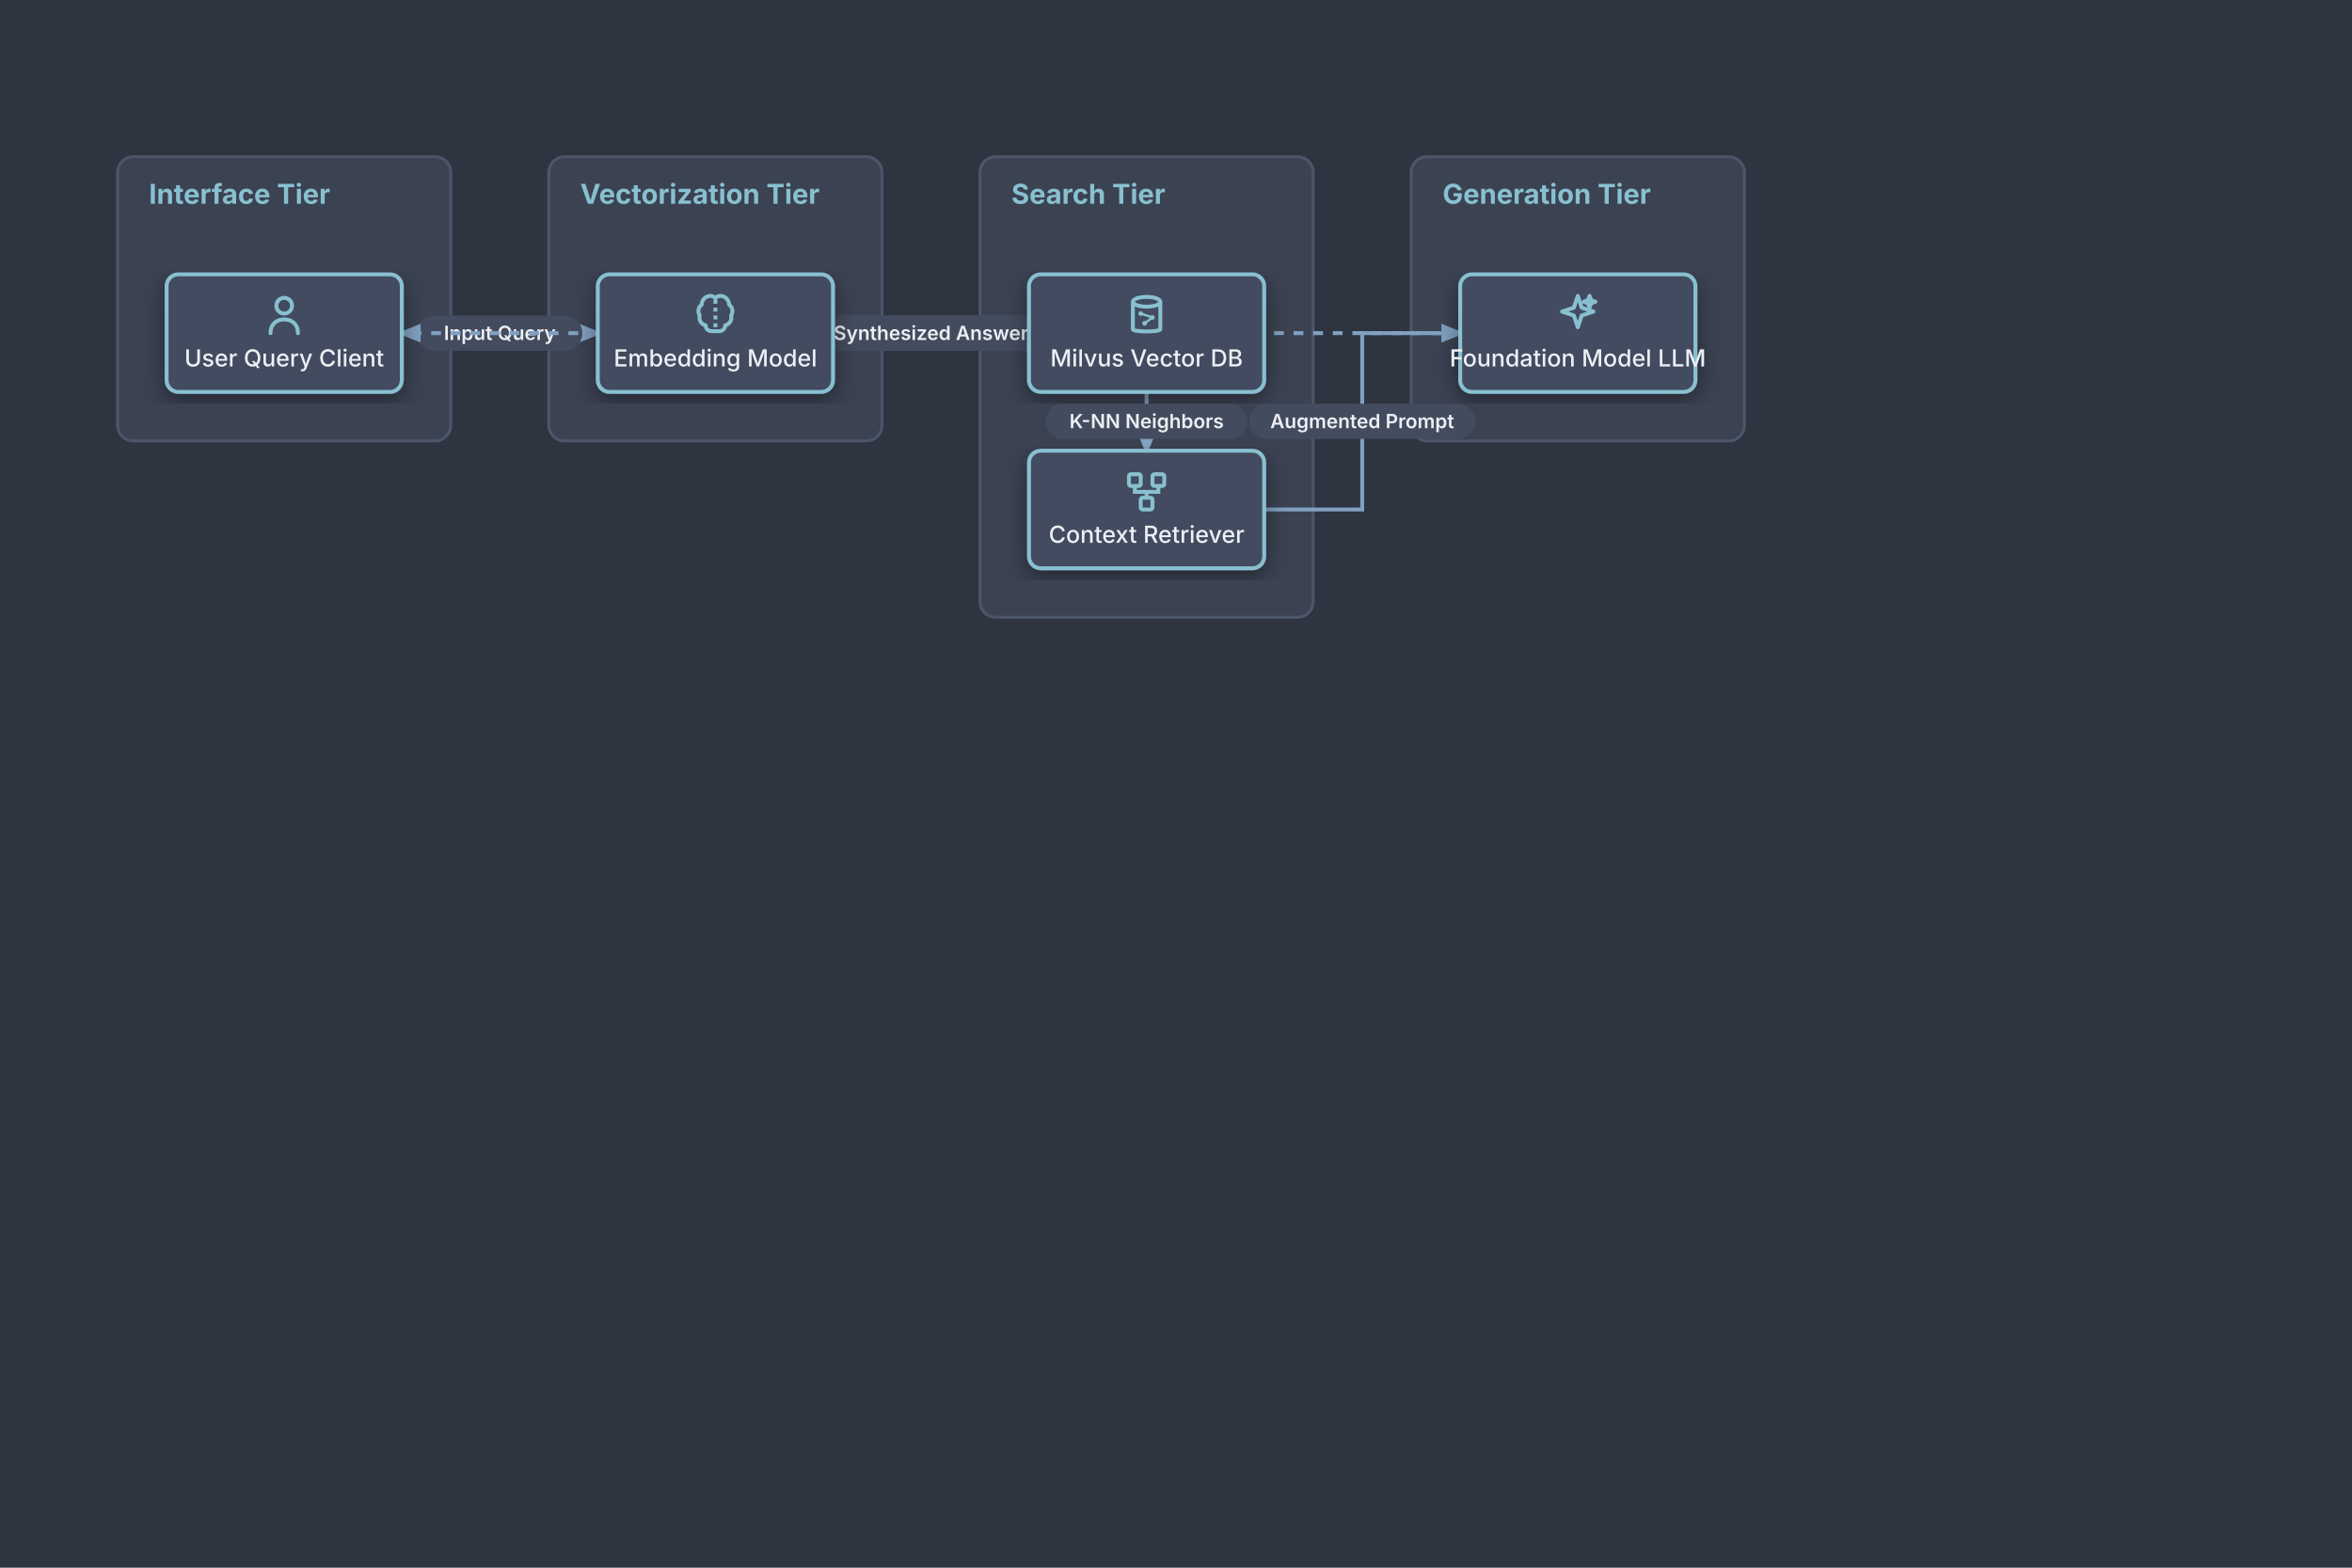
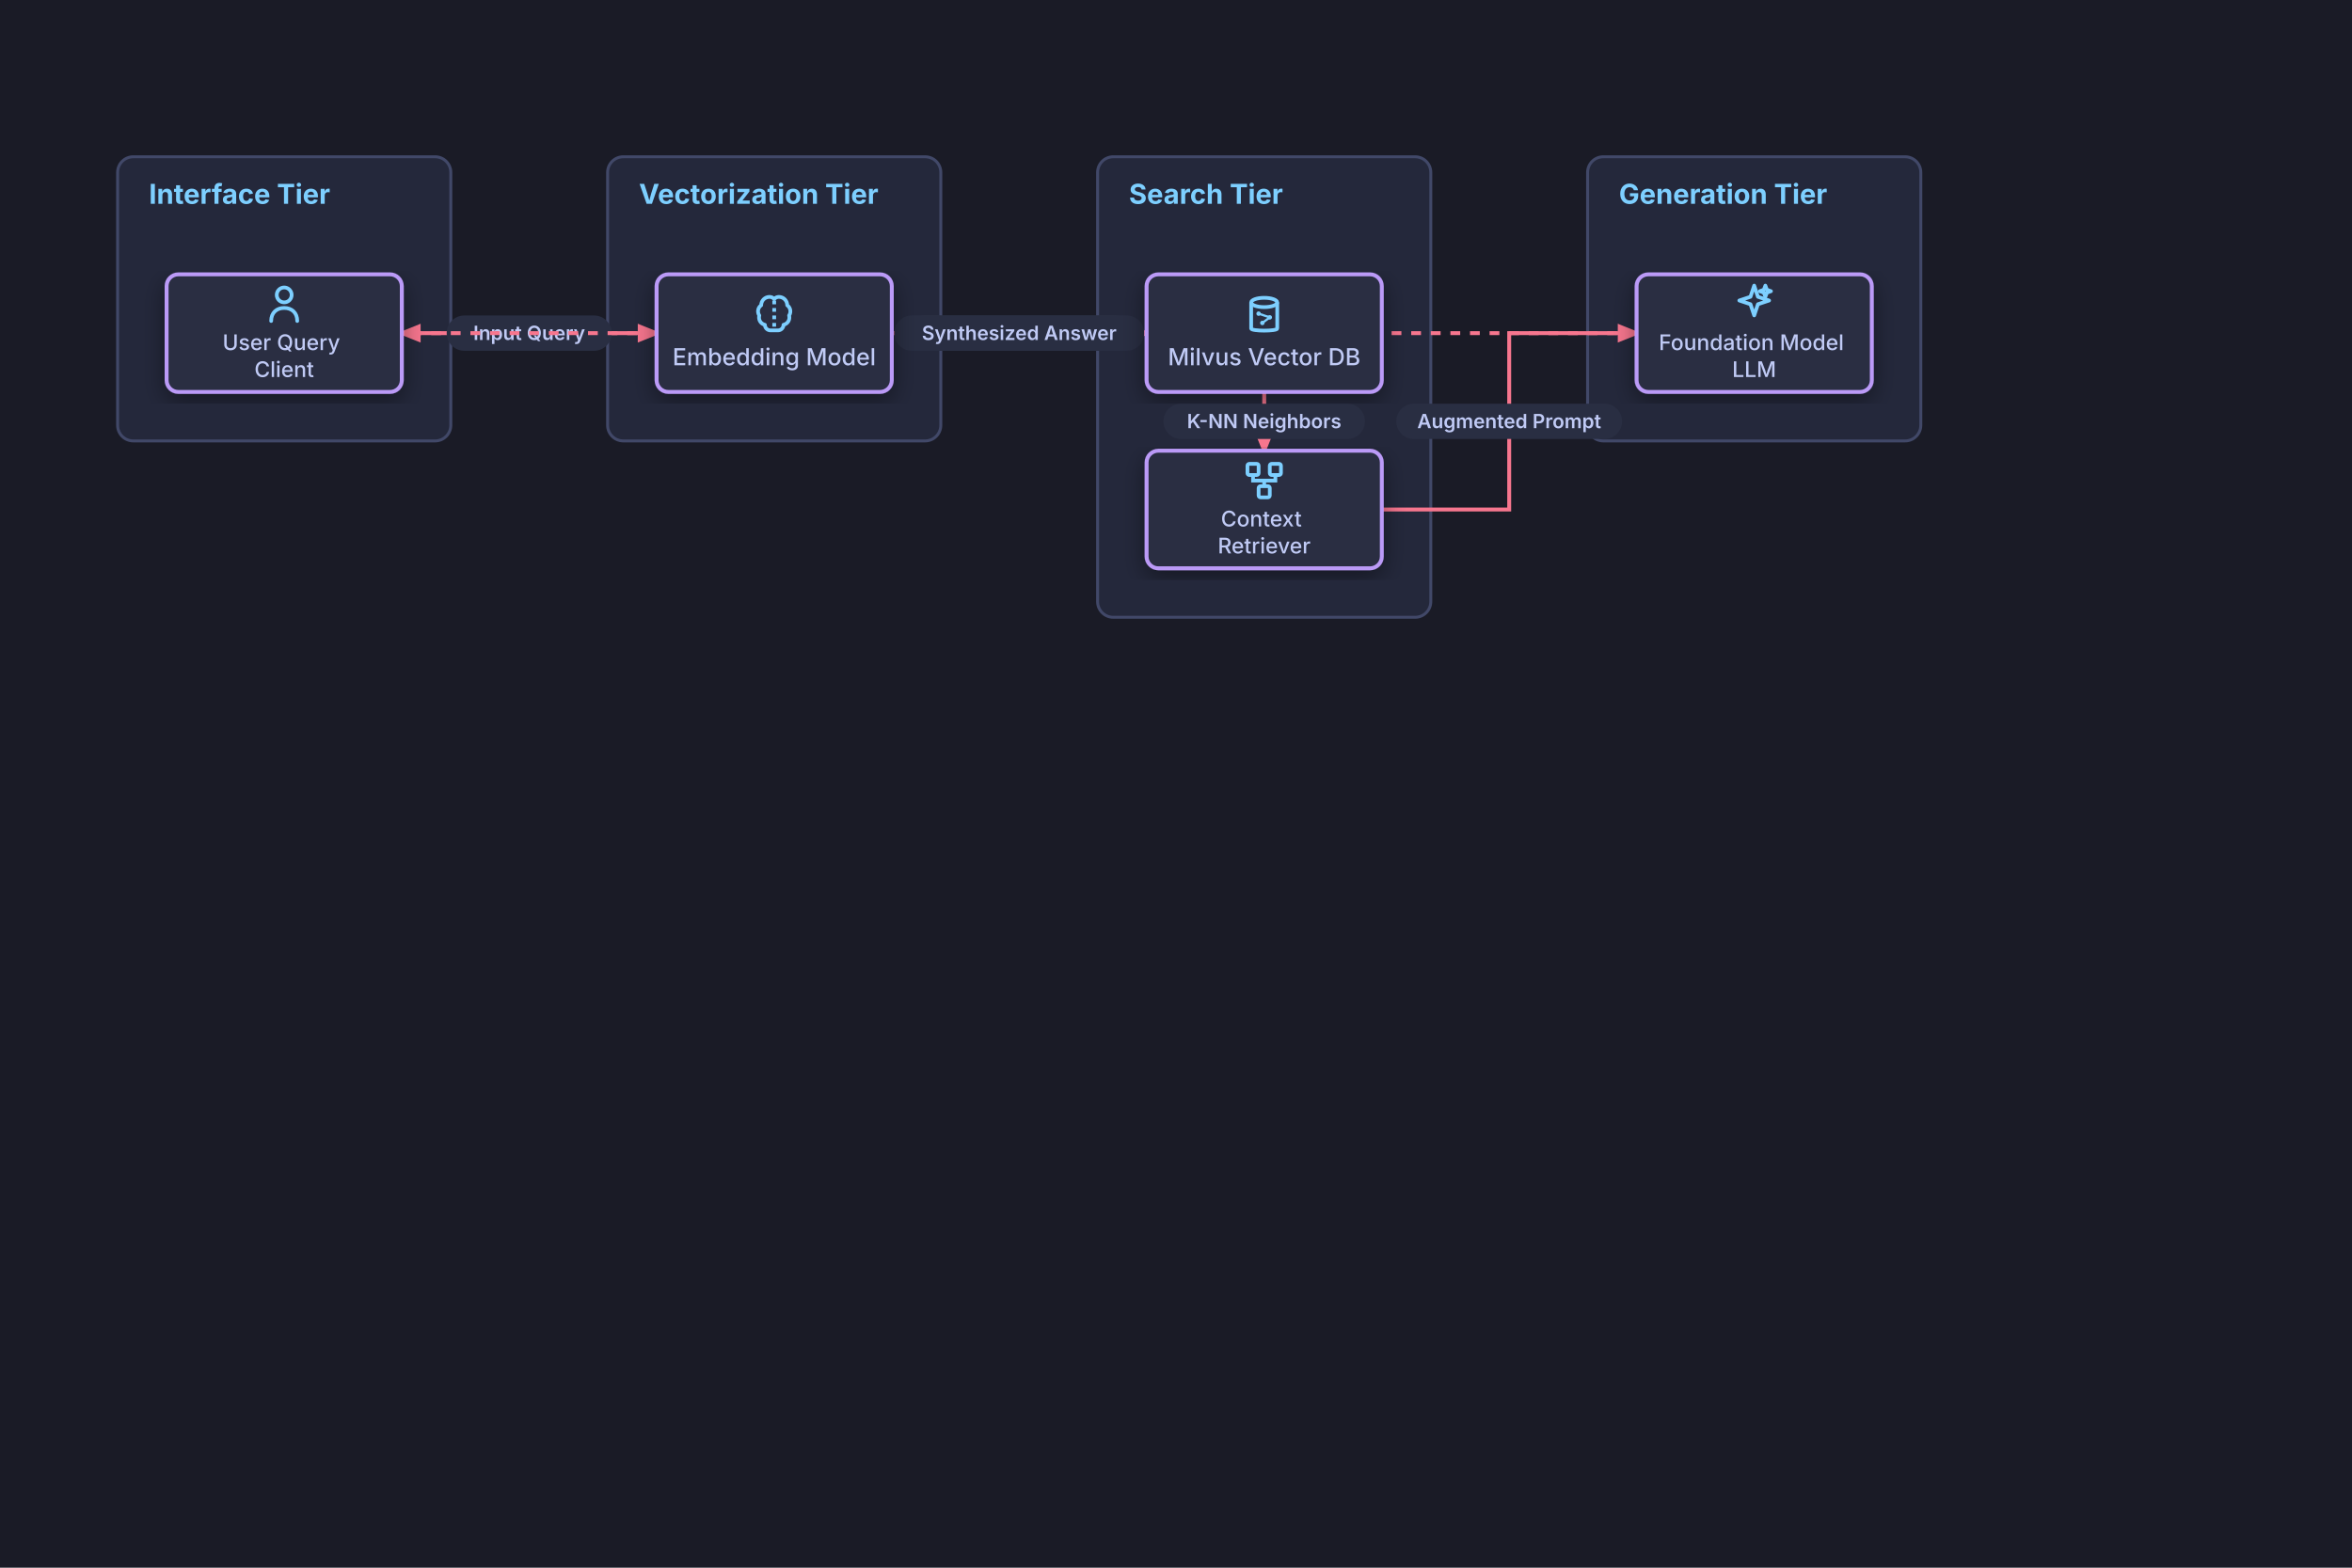
- <svg xmlns="http://www.w3.org/2000/svg" viewBox="0 0 1200.0 800.0" width="1200.0" height="800.0">
+ <svg xmlns="http://www.w3.org/2000/svg" viewBox="0 0 1200 800" width="1200" height="800">
  <defs>
    <marker id="arrow" viewBox="0 0 10 10" refX="8" refY="5" markerWidth="6" markerHeight="6" orient="auto-start-reverse">
-       <path d="M 0 1 L 10 5 L 0 9 z" fill="#88C0D0" />
+       <path d="M 0 1 L 10 5 L 0 9 z" fill="#7DCFFF" />
    </marker>
-     <marker id="arrow-81A1C1" viewBox="0 0 10 10" refX="8" refY="5" markerWidth="6" markerHeight="6" orient="auto-start-reverse">
-       <path d="M 0 1 L 10 5 L 0 9 z" fill="#81A1C1" />
+     <marker id="arrow-tail" viewBox="0 0 10 10" refX="2" refY="5" markerWidth="6" markerHeight="6" orient="auto">
+       <path d="M 10 1 L 0 5 L 10 9 z" fill="#7DCFFF" />
+     </marker>
+     <marker id="arrow-F7768E" viewBox="0 0 10 10" refX="8" refY="5" markerWidth="6" markerHeight="6" orient="auto-start-reverse">
+       <path d="M 0 1 L 10 5 L 0 9 z" fill="#F7768E" />
+     </marker>
+     <marker id="arrow-F7768E-tail" viewBox="0 0 10 10" refX="2" refY="5" markerWidth="6" markerHeight="6" orient="auto">
+       <path d="M 10 1 L 0 5 L 10 9 z" fill="#F7768E" />
    </marker>
    <filter id="shadow" x="-10%" y="-10%" width="120%" height="120%">
      <feDropShadow dx="0" dy="4" stdDeviation="6" flood-color="#000000" flood-opacity="0.4" />
    </filter>
  </defs>
-   <rect width="100%" height="100%" fill="#2E3440" />
+   <rect width="100%" height="100%" fill="#1A1B26" />
  <g id="group_1">
-     <rect x="60.0" y="80.0" width="170.0" height="145.0" rx="8" fill="#3B4252" stroke="#4C566A" stroke-width="1.5" />
-     <text x="76.0" y="104.0" fill="#88C0D0" font-family="Inter, -apple-system, BlinkMacSystemFont, 'Segoe UI', Roboto, sans-serif" font-size="14" font-weight="bold">Interface Tier</text>
+     <rect x="60.0" y="80.0" width="170.0" height="145.0" rx="8" fill="#24283B" stroke="#414868" stroke-width="1.5" />
+     <text x="76.0" y="104.0" fill="#7DCFFF" font-family="Inter, -apple-system, BlinkMacSystemFont, 'Segoe UI', Roboto, sans-serif" font-size="14" font-weight="bold">Interface Tier</text>
  </g>
  <g id="group_2">
-     <rect x="280.0" y="80.0" width="170.0" height="145.0" rx="8" fill="#3B4252" stroke="#4C566A" stroke-width="1.5" />
-     <text x="296.0" y="104.0" fill="#88C0D0" font-family="Inter, -apple-system, BlinkMacSystemFont, 'Segoe UI', Roboto, sans-serif" font-size="14" font-weight="bold">Vectorization Tier</text>
+     <rect x="310.0" y="80.0" width="170.0" height="145.0" rx="8" fill="#24283B" stroke="#414868" stroke-width="1.5" />
+     <text x="326.0" y="104.0" fill="#7DCFFF" font-family="Inter, -apple-system, BlinkMacSystemFont, 'Segoe UI', Roboto, sans-serif" font-size="14" font-weight="bold">Vectorization Tier</text>
  </g>
  <g id="group_3">
-     <rect x="500.0" y="80.0" width="170.0" height="235.0" rx="8" fill="#3B4252" stroke="#4C566A" stroke-width="1.5" />
-     <text x="516.0" y="104.0" fill="#88C0D0" font-family="Inter, -apple-system, BlinkMacSystemFont, 'Segoe UI', Roboto, sans-serif" font-size="14" font-weight="bold">Search Tier</text>
+     <rect x="560.0" y="80.0" width="170.0" height="235.0" rx="8" fill="#24283B" stroke="#414868" stroke-width="1.5" />
+     <text x="576.0" y="104.0" fill="#7DCFFF" font-family="Inter, -apple-system, BlinkMacSystemFont, 'Segoe UI', Roboto, sans-serif" font-size="14" font-weight="bold">Search Tier</text>
  </g>
  <g id="group_4">
-     <rect x="720.0" y="80.0" width="170.0" height="145.0" rx="8" fill="#3B4252" stroke="#4C566A" stroke-width="1.5" />
-     <text x="736.0" y="104.0" fill="#88C0D0" font-family="Inter, -apple-system, BlinkMacSystemFont, 'Segoe UI', Roboto, sans-serif" font-size="14" font-weight="bold">Generation Tier</text>
+     <rect x="810.0" y="80.0" width="170.0" height="145.0" rx="8" fill="#24283B" stroke="#414868" stroke-width="1.5" />
+     <text x="826.0" y="104.0" fill="#7DCFFF" font-family="Inter, -apple-system, BlinkMacSystemFont, 'Segoe UI', Roboto, sans-serif" font-size="14" font-weight="bold">Generation Tier</text>
  </g>
-   <path d="M 205.0 170.0 L 305.0 170.0" fill="none" stroke="#81A1C1" stroke-width="2" marker-end="url(#arrow-81A1C1)" />
+   <path d="M 205.0 170.0 L 335.0 170.0" fill="none" stroke="#F7768E" stroke-width="2" marker-end="url(#arrow-F7768E)" />
  <g class="badge">
-     <rect x="212.9" y="161.0" width="84.2" height="18.0" rx="9.0" fill="#434C5E" />
-     <text x="255.0" y="173.5" fill="#ECEFF4" font-size="10.0" font-family="Inter, -apple-system, BlinkMacSystemFont, 'Segoe UI', Roboto, sans-serif" font-weight="600" text-anchor="middle">Input Query</text>
+     <rect x="227.9" y="161.0" width="84.2" height="18.0" rx="9.0" fill="#292E42" />
+     <text x="270.0" y="173.5" fill="#C0CAF5" font-size="10.0" font-family="Inter, -apple-system, BlinkMacSystemFont, 'Segoe UI', Roboto, sans-serif" font-weight="600" text-anchor="middle">Input Query</text>
  </g>
-   <path d="M 425.0 170.0 L 525.0 170.0" fill="none" stroke="#81A1C1" stroke-width="2" marker-end="url(#arrow-81A1C1)" />
+   <path d="M 455.0 170.0 L 585.0 170.0" fill="none" stroke="#F7768E" stroke-width="2" marker-end="url(#arrow-F7768E)" />
  <g class="badge">
-     <rect x="417.4" y="161.0" width="115.2" height="18.0" rx="9.0" fill="#434C5E" />
-     <text x="475.0" y="173.5" fill="#ECEFF4" font-size="10.0" font-family="Inter, -apple-system, BlinkMacSystemFont, 'Segoe UI', Roboto, sans-serif" font-weight="600" text-anchor="middle">Embedding Vector</text>
+     <rect x="462.4" y="161.0" width="115.2" height="18.0" rx="9.0" fill="#292E42" />
+     <text x="520.0" y="173.5" fill="#C0CAF5" font-size="10.0" font-family="Inter, -apple-system, BlinkMacSystemFont, 'Segoe UI', Roboto, sans-serif" font-weight="600" text-anchor="middle">Embedding Vector</text>
  </g>
-   <path d="M 585.0 200.0 L 585.0 230.0" fill="none" stroke="#81A1C1" stroke-width="2" marker-end="url(#arrow-81A1C1)" />
+   <path d="M 645.0 200.0 L 645.0 230.0" fill="none" stroke="#F7768E" stroke-width="2" marker-end="url(#arrow-F7768E)" />
  <g class="badge">
-     <rect x="533.6" y="206.0" width="102.8" height="18.0" rx="9.0" fill="#434C5E" />
-     <text x="585.0" y="218.5" fill="#ECEFF4" font-size="10.0" font-family="Inter, -apple-system, BlinkMacSystemFont, 'Segoe UI', Roboto, sans-serif" font-weight="600" text-anchor="middle">K-NN Neighbors</text>
+     <rect x="593.6" y="206.0" width="102.8" height="18.0" rx="9.0" fill="#292E42" />
+     <text x="645.0" y="218.5" fill="#C0CAF5" font-size="10.0" font-family="Inter, -apple-system, BlinkMacSystemFont, 'Segoe UI', Roboto, sans-serif" font-weight="600" text-anchor="middle">K-NN Neighbors</text>
  </g>
-   <path d="M 645.0 260.0 L 695.0 260.0 L 695.0 170.0 L 745.0 170.0" fill="none" stroke="#81A1C1" stroke-width="2" marker-end="url(#arrow-81A1C1)" />
+   <path d="M 705.0 260.0 L 770.0 260.0 L 770.0 170.0 L 835.0 170.0" fill="none" stroke="#F7768E" stroke-width="2" marker-end="url(#arrow-F7768E)" />
  <g class="badge">
-     <rect x="637.4" y="206.0" width="115.2" height="18.0" rx="9.0" fill="#434C5E" />
-     <text x="695.0" y="218.5" fill="#ECEFF4" font-size="10.0" font-family="Inter, -apple-system, BlinkMacSystemFont, 'Segoe UI', Roboto, sans-serif" font-weight="600" text-anchor="middle">Augmented Prompt</text>
+     <rect x="712.4" y="206.0" width="115.2" height="18.0" rx="9.0" fill="#292E42" />
+     <text x="770.0" y="218.5" fill="#C0CAF5" font-size="10.0" font-family="Inter, -apple-system, BlinkMacSystemFont, 'Segoe UI', Roboto, sans-serif" font-weight="600" text-anchor="middle">Augmented Prompt</text>
  </g>
-   <path d="M 745.0 170.0 L 205.0 170.0" fill="none" stroke="#81A1C1" stroke-width="2" stroke-dasharray="5,5" marker-end="url(#arrow-81A1C1)" />
+   <path d="M 835.0 170.0 L 205.0 170.0" fill="none" stroke="#F7768E" stroke-width="2" stroke-dasharray="5,5" marker-end="url(#arrow-F7768E)" />
  <g class="badge">
-     <rect x="411.2" y="161.0" width="127.6" height="18.0" rx="9.0" fill="#434C5E" />
-     <text x="475.0" y="173.5" fill="#ECEFF4" font-size="10.0" font-family="Inter, -apple-system, BlinkMacSystemFont, 'Segoe UI', Roboto, sans-serif" font-weight="600" text-anchor="middle">Synthesized Answer</text>
+     <rect x="456.2" y="161.0" width="127.6" height="18.0" rx="9.0" fill="#292E42" />
+     <text x="520.0" y="173.5" fill="#C0CAF5" font-size="10.0" font-family="Inter, -apple-system, BlinkMacSystemFont, 'Segoe UI', Roboto, sans-serif" font-weight="600" text-anchor="middle">Synthesized Answer</text>
  </g>
  <g id="user" filter="url(#shadow)">
-     <rect x="85.0" y="140.0" width="120.0" height="60.0" rx="6.0" fill="#434C5E" stroke="#88C0D0" stroke-width="2.0" />
-     <g class="icon icon-user" transform="translate(133.0, 149.0) scale(1.0)">
-       <circle cx="12" cy="7" r="4" fill="none" stroke="#88C0D0" stroke-width="2.0" />
-       <path d="M 5 21 C 5 16.5 8 14 12 14 C 16 14 19 16.5 19 21" fill="none" stroke="#88C0D0" stroke-width="2.0" stroke-linecap="round" />
+     <rect x="85.0" y="140.0" width="120.0" height="60.0" rx="6.0" fill="#292E42" stroke="#BB9AF7" stroke-width="2.0" />
+     <g class="icon icon-user" transform="translate(133.6, 143.85) scale(0.95)">
+       <circle cx="12" cy="7" r="4" fill="none" stroke="#7DCFFF" stroke-width="2.0" />
+       <path d="M 5 21 C 5 16.5 8 14 12 14 C 16 14 19 16.5 19 21" fill="none" stroke="#7DCFFF" stroke-width="2.0" stroke-linecap="round" />
    </g>
-     <text x="145.0" y="187.0" text-anchor="middle" fill="#ECEFF4" font-family="Inter, -apple-system, BlinkMacSystemFont, 'Segoe UI', Roboto, sans-serif" font-size="12" font-weight="500">User Query Client</text>
+     <text x="145.0" y="178.65" text-anchor="middle" fill="#C0CAF5" font-family="Inter, -apple-system, BlinkMacSystemFont, 'Segoe UI', Roboto, sans-serif" font-size="11.0" font-weight="500">
+       <tspan x="145.0" dy="0">User Query</tspan>
+       <tspan x="145.0" dy="13.75">Client</tspan>
+     </text>
  </g>
  <g id="embed" filter="url(#shadow)">
-     <rect x="305.0" y="140.0" width="120.0" height="60.0" rx="6.0" fill="#434C5E" stroke="#88C0D0" stroke-width="2.0" />
-     <g class="icon icon-brain" transform="translate(353.0, 149.0) scale(1.0)">
-       <path d="M 9.5 2 A 4.5 4.5 0 0 0 5 6.5 A 4 4 0 0 0 4 12 A 4 4 0 0 0 7 17 A 3 3 0 0 0 10 20 L 12 20 L 14 20 A 3 3 0 0 0 17 17 A 4 4 0 0 0 20 12 A 4 4 0 0 0 19 6.5 A 4.5 4.5 0 0 0 14.5 2 C 13.5 2 12.5 2.5 12 3.2 C 11.5 2.5 10.5 2 9.5 2 Z" fill="none" stroke="#88C0D0" stroke-width="2.0" stroke-linejoin="round" />
-       <line x1="12" y1="4" x2="12" y2="20" stroke="#88C0D0" stroke-width="2.0" stroke-dasharray="2,2" />
+     <rect x="335.0" y="140.0" width="120.0" height="60.0" rx="6.0" fill="#292E42" stroke="#BB9AF7" stroke-width="2.0" />
+     <g class="icon icon-brain" transform="translate(383.6, 149.6) scale(0.95)">
+       <path d="M 9.5 2 A 4.5 4.5 0 0 0 5 6.5 A 4 4 0 0 0 4 12 A 4 4 0 0 0 7 17 A 3 3 0 0 0 10 20 L 12 20 L 14 20 A 3 3 0 0 0 17 17 A 4 4 0 0 0 20 12 A 4 4 0 0 0 19 6.5 A 4.5 4.5 0 0 0 14.5 2 C 13.5 2 12.5 2.5 12 3.2 C 11.5 2.5 10.5 2 9.5 2 Z" fill="none" stroke="#7DCFFF" stroke-width="2.0" stroke-linejoin="round" />
+       <line x1="12" y1="4" x2="12" y2="20" stroke="#7DCFFF" stroke-width="2.0" stroke-dasharray="2,2" />
    </g>
-     <text x="365.0" y="187.0" text-anchor="middle" fill="#ECEFF4" font-family="Inter, -apple-system, BlinkMacSystemFont, 'Segoe UI', Roboto, sans-serif" font-size="12" font-weight="500">Embedding Model</text>
+     <text x="395.0" y="186.4" text-anchor="middle" fill="#C0CAF5" font-family="Inter, -apple-system, BlinkMacSystemFont, 'Segoe UI', Roboto, sans-serif" font-size="12" font-weight="500">Embedding Model</text>
  </g>
  <g id="vectordb" filter="url(#shadow)">
-     <rect x="525.0" y="140.0" width="120.0" height="60.0" rx="6.0" fill="#434C5E" stroke="#88C0D0" stroke-width="2.0" />
-     <g class="icon icon-vector_db" transform="translate(573.0, 149.0) scale(1.0)">
-       <ellipse cx="12" cy="5" rx="7" ry="2.5" fill="none" stroke="#88C0D0" stroke-width="2.0" />
-       <path d="M 5 5 V 19 C 5 20.5 19 20.5 19 19 V 5" fill="none" stroke="#88C0D0" stroke-width="2.0" />
-       <circle cx="9" cy="11" r="1.2" fill="#88C0D0" />
-       <circle cx="15" cy="13" r="1.2" fill="#88C0D0" />
-       <circle cx="11" cy="16" r="1.2" fill="#88C0D0" />
-       <line x1="9" y1="11" x2="15" y2="13" stroke="#88C0D0" stroke-width="1.2" />
-       <line x1="15" y1="13" x2="11" y2="16" stroke="#88C0D0" stroke-width="1.2" />
+     <rect x="585.0" y="140.0" width="120.0" height="60.0" rx="6.0" fill="#292E42" stroke="#BB9AF7" stroke-width="2.0" />
+     <g class="icon icon-vector_db" transform="translate(633.6, 149.6) scale(0.95)">
+       <ellipse cx="12" cy="5" rx="7" ry="2.5" fill="none" stroke="#7DCFFF" stroke-width="2.0" />
+       <path d="M 5 5 V 19 C 5 20.5 19 20.5 19 19 V 5" fill="none" stroke="#7DCFFF" stroke-width="2.0" />
+       <circle cx="9" cy="11" r="1.2" fill="#7DCFFF" />
+       <circle cx="15" cy="13" r="1.2" fill="#7DCFFF" />
+       <circle cx="11" cy="16" r="1.2" fill="#7DCFFF" />
+       <line x1="9" y1="11" x2="15" y2="13" stroke="#7DCFFF" stroke-width="1.2" />
+       <line x1="15" y1="13" x2="11" y2="16" stroke="#7DCFFF" stroke-width="1.2" />
    </g>
-     <text x="585.0" y="187.0" text-anchor="middle" fill="#ECEFF4" font-family="Inter, -apple-system, BlinkMacSystemFont, 'Segoe UI', Roboto, sans-serif" font-size="12" font-weight="500">Milvus Vector DB</text>
+     <text x="645.0" y="186.4" text-anchor="middle" fill="#C0CAF5" font-family="Inter, -apple-system, BlinkMacSystemFont, 'Segoe UI', Roboto, sans-serif" font-size="12" font-weight="500">Milvus Vector DB</text>
  </g>
  <g id="retriever" filter="url(#shadow)">
-     <rect x="525.0" y="230.0" width="120.0" height="60.0" rx="6.0" fill="#434C5E" stroke="#88C0D0" stroke-width="2.0" />
-     <g class="icon icon-workflow" transform="translate(573.0, 239.0) scale(1.0)">
-       <rect x="3" y="3" width="6" height="6" rx="1" fill="none" stroke="#88C0D0" stroke-width="2.0" />
-       <rect x="15" y="3" width="6" height="6" rx="1" fill="none" stroke="#88C0D0" stroke-width="2.0" />
-       <rect x="9" y="15" width="6" height="6" rx="1" fill="none" stroke="#88C0D0" stroke-width="2.0" />
-       <path d="M 6 9 V 12 H 12 V 15 M 18 9 V 12 H 12" fill="none" stroke="#88C0D0" stroke-width="2.0" />
+     <rect x="585.0" y="230.0" width="120.0" height="60.0" rx="6.0" fill="#292E42" stroke="#BB9AF7" stroke-width="2.0" />
+     <g class="icon icon-workflow" transform="translate(633.6, 233.85) scale(0.95)">
+       <rect x="3" y="3" width="6" height="6" rx="1" fill="none" stroke="#7DCFFF" stroke-width="2.0" />
+       <rect x="15" y="3" width="6" height="6" rx="1" fill="none" stroke="#7DCFFF" stroke-width="2.0" />
+       <rect x="9" y="15" width="6" height="6" rx="1" fill="none" stroke="#7DCFFF" stroke-width="2.0" />
+       <path d="M 6 9 V 12 H 12 V 15 M 18 9 V 12 H 12" fill="none" stroke="#7DCFFF" stroke-width="2.0" />
    </g>
-     <text x="585.0" y="277.0" text-anchor="middle" fill="#ECEFF4" font-family="Inter, -apple-system, BlinkMacSystemFont, 'Segoe UI', Roboto, sans-serif" font-size="12" font-weight="500">Context Retriever</text>
+     <text x="645.0" y="268.65" text-anchor="middle" fill="#C0CAF5" font-family="Inter, -apple-system, BlinkMacSystemFont, 'Segoe UI', Roboto, sans-serif" font-size="11.0" font-weight="500">
+       <tspan x="645.0" dy="0">Context</tspan>
+       <tspan x="645.0" dy="13.75">Retriever</tspan>
+     </text>
  </g>
  <g id="llm" filter="url(#shadow)">
-     <rect x="745.0" y="140.0" width="120.0" height="60.0" rx="6.0" fill="#434C5E" stroke="#88C0D0" stroke-width="2.0" />
-     <g class="icon icon-model" transform="translate(793.0, 149.0) scale(1.0)">
-       <path d="M 12 2 L 14 8 L 20 10 L 14 12 L 12 18 L 10 12 L 4 10 L 10 8 Z" fill="none" stroke="#88C0D0" stroke-width="2.0" stroke-linejoin="round" />
-       <path d="M 18 2 L 18.8 4.2 L 21 5 L 18.8 5.8 L 18 8 L 17.2 5.8 L 15 5 L 17.2 4.2 Z" fill="none" stroke="#88C0D0" stroke-width="2.0" stroke-linejoin="round" />
+     <rect x="835.0" y="140.0" width="120.0" height="60.0" rx="6.0" fill="#292E42" stroke="#BB9AF7" stroke-width="2.0" />
+     <g class="icon icon-model" transform="translate(883.6, 143.85) scale(0.95)">
+       <path d="M 12 2 L 14 8 L 20 10 L 14 12 L 12 18 L 10 12 L 4 10 L 10 8 Z" fill="none" stroke="#7DCFFF" stroke-width="2.0" stroke-linejoin="round" />
+       <path d="M 18 2 L 18.8 4.2 L 21 5 L 18.8 5.8 L 18 8 L 17.2 5.8 L 15 5 L 17.2 4.2 Z" fill="none" stroke="#7DCFFF" stroke-width="2.0" stroke-linejoin="round" />
    </g>
-     <text x="805.0" y="187.0" text-anchor="middle" fill="#ECEFF4" font-family="Inter, -apple-system, BlinkMacSystemFont, 'Segoe UI', Roboto, sans-serif" font-size="12" font-weight="500">Foundation Model LLM</text>
+     <text x="895.0" y="178.65" text-anchor="middle" fill="#C0CAF5" font-family="Inter, -apple-system, BlinkMacSystemFont, 'Segoe UI', Roboto, sans-serif" font-size="11.0" font-weight="500">
+       <tspan x="895.0" dy="0">Foundation Model</tspan>
+       <tspan x="895.0" dy="13.75">LLM</tspan>
+     </text>
  </g>
</svg>
